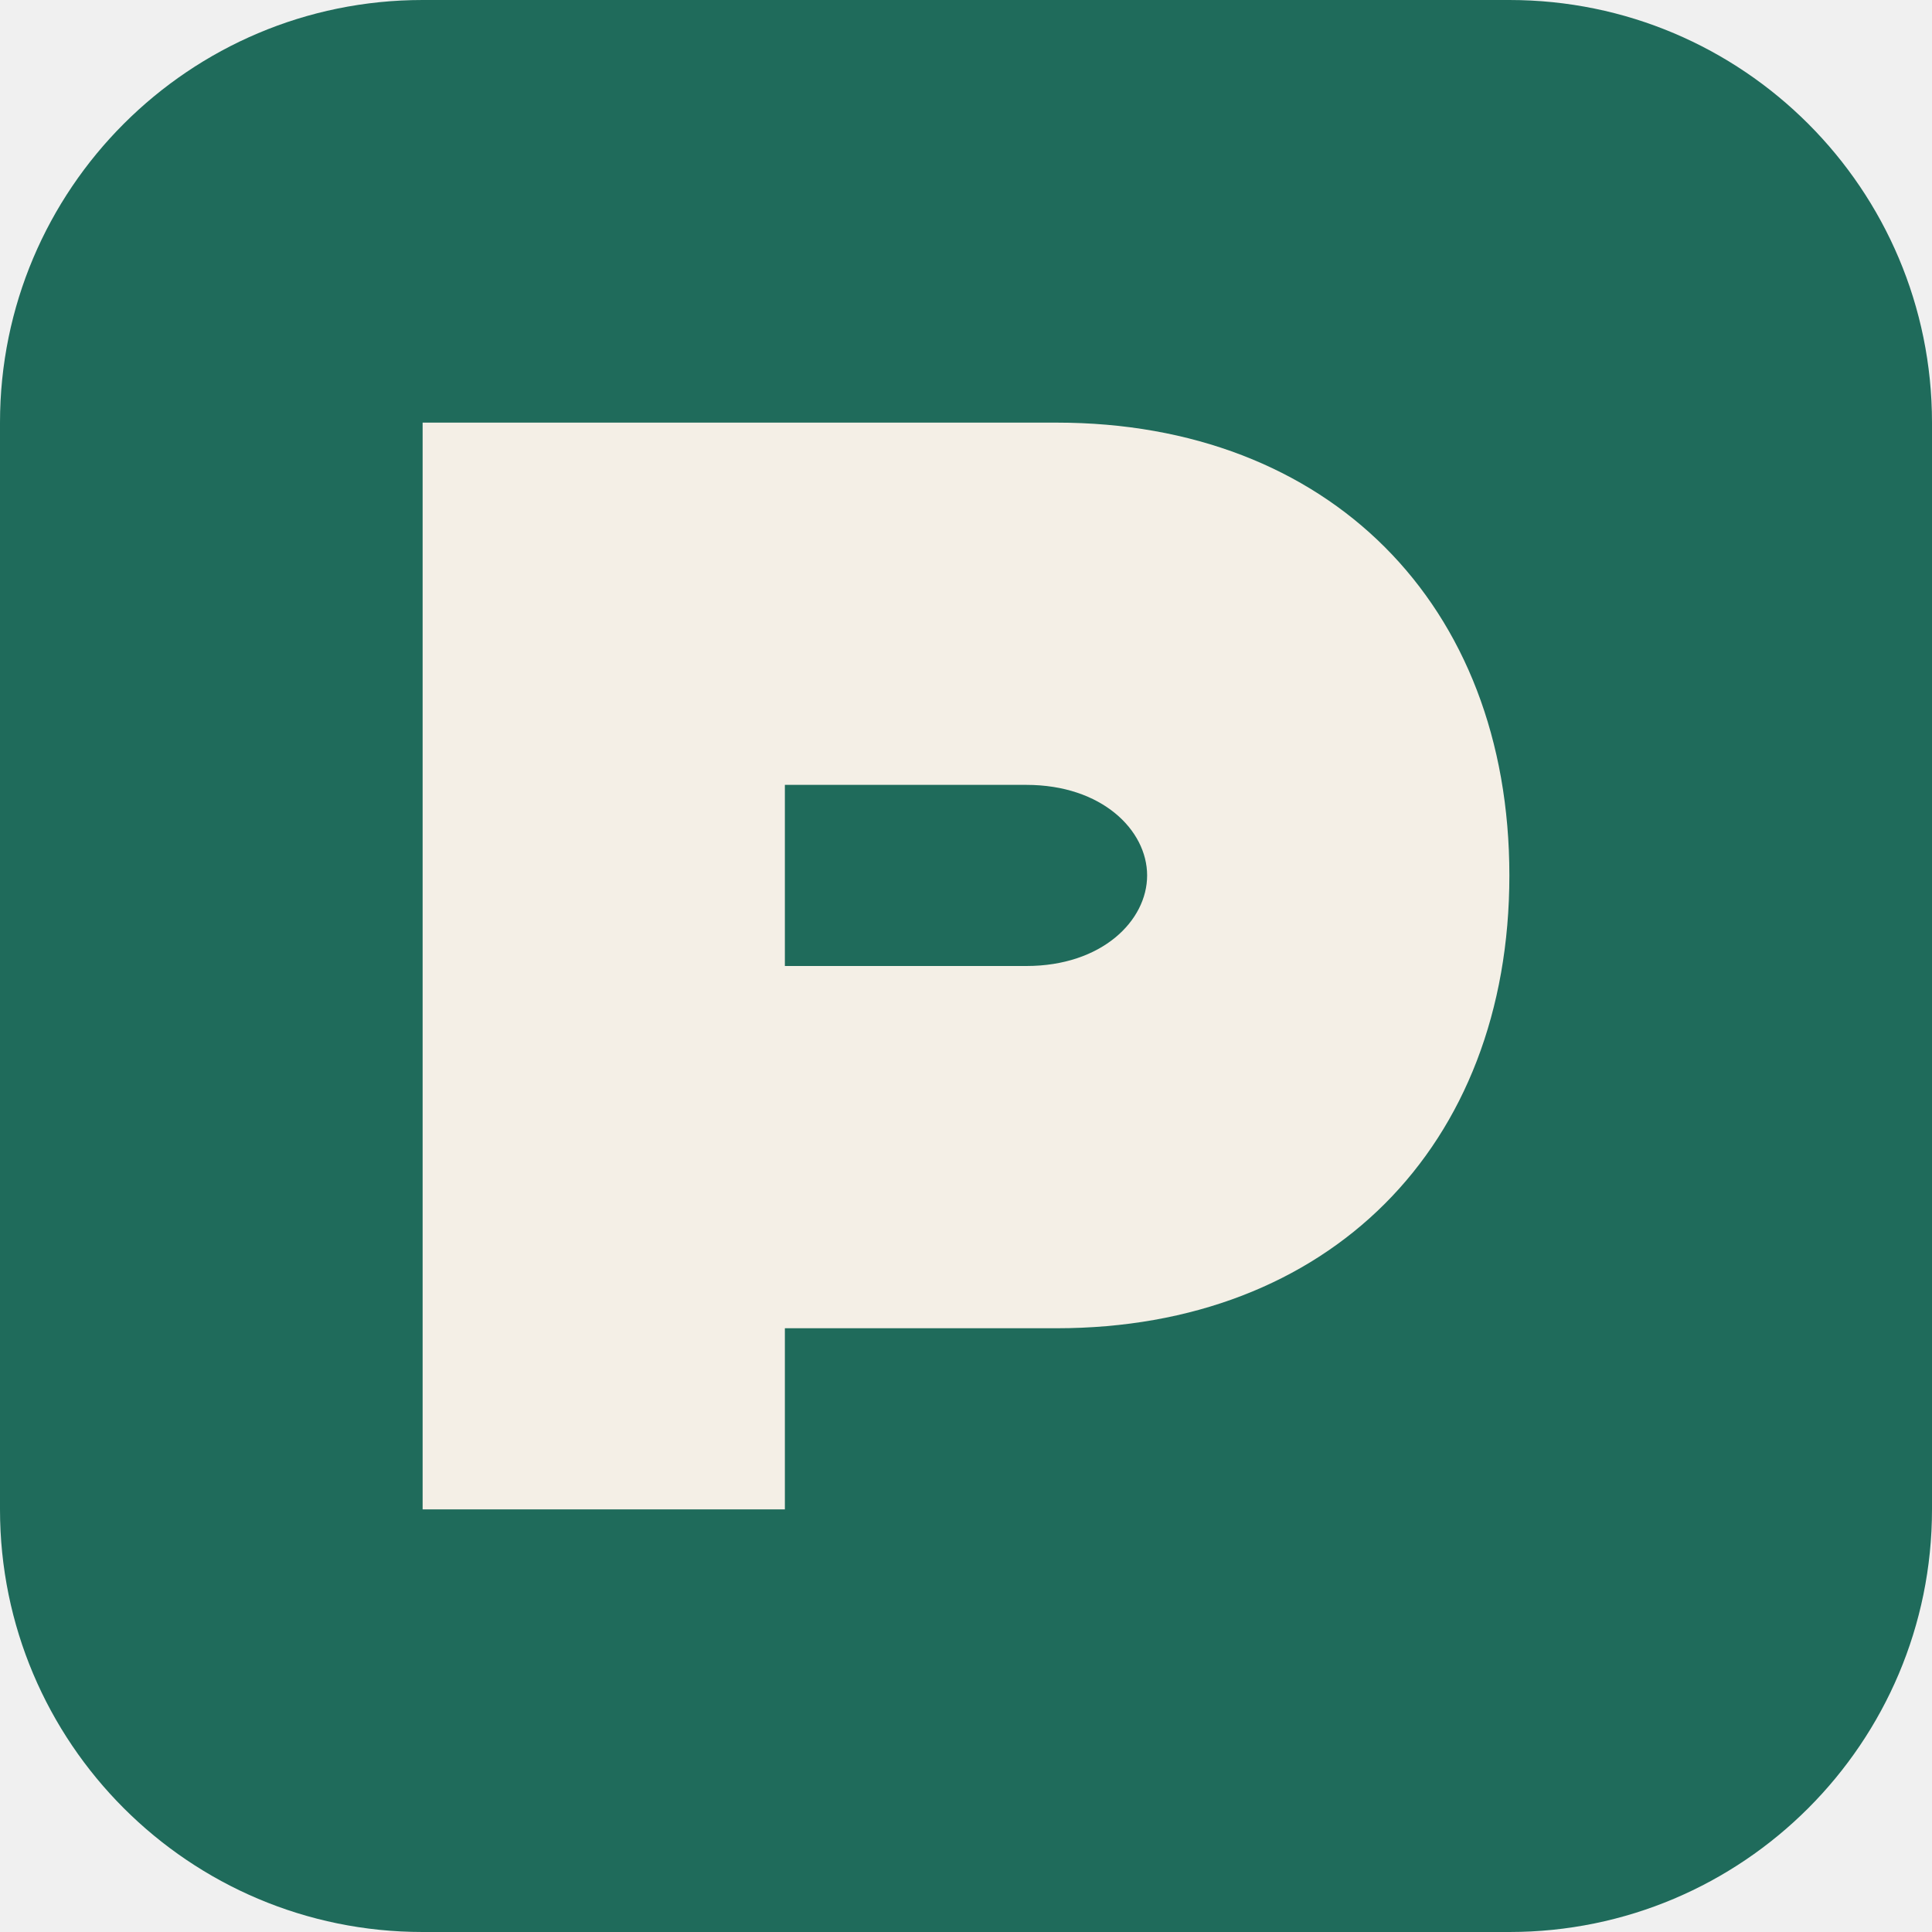
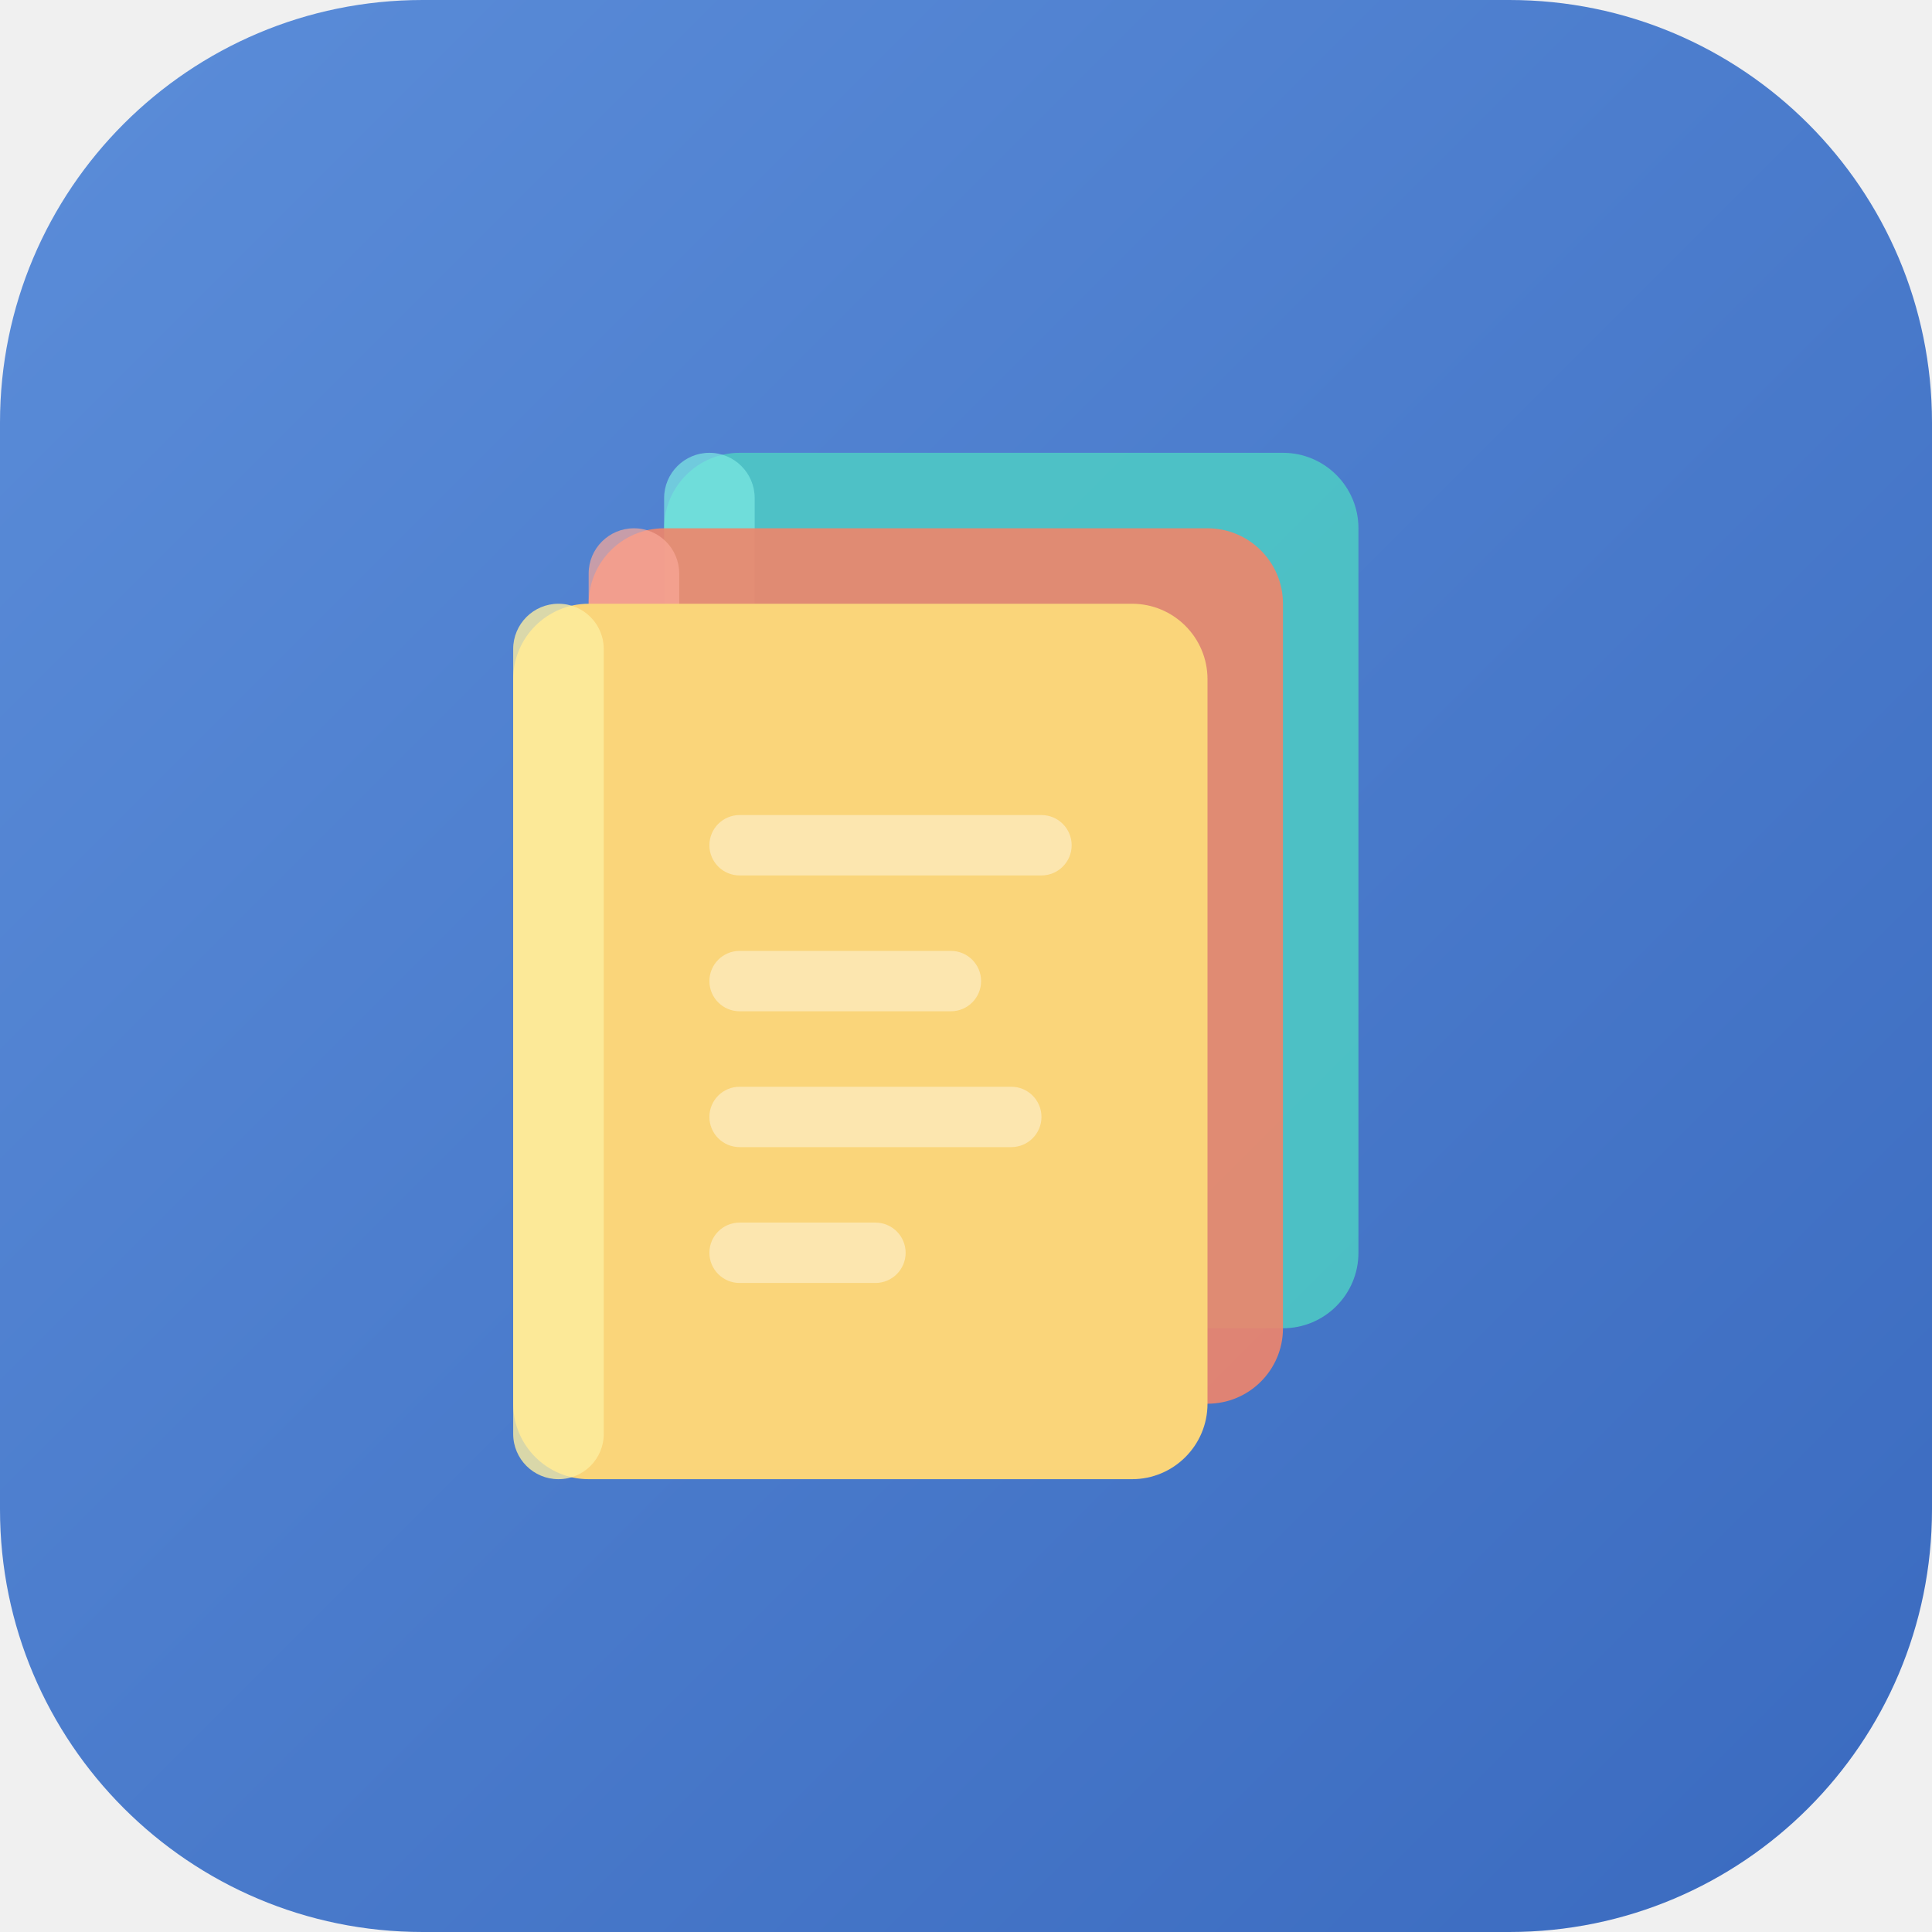
<svg xmlns="http://www.w3.org/2000/svg" viewBox="0 0 128 128">
-   <rect width="128" height="128" rx="28" fill="#1f6b5b" />
-   <path d="M28 28h42c18 0 30 12 30 30s-12 30-30 30H52v12H28V28zm24 24v12h16c5 0 8-3 8-6s-3-6-8-6H52z" fill="#f4efe6" />
+   <defs>
+     <linearGradient id="bg" x1="0" y1="0" x2="128" y2="128" gradientUnits="userSpaceOnUse">
+       <stop offset="0" stop-color="#5b8dd9" />
+       <stop offset="1" stop-color="#3a6abf" />
+     </linearGradient>
+   </defs>
+   <rect width="128" height="128" rx="28" fill="url(#bg)" />
+   <rect x="44" y="30" width="46" height="58" rx="5" fill="#4ecdc4" opacity=".85" />
+   <rect x="44" y="30" width="6" height="58" rx="3" fill="#7ee8e2" opacity=".7" />
+   <rect x="39" y="35" width="46" height="58" rx="5" fill="#f0856a" opacity=".90" />
+   <rect x="39" y="35" width="6" height="58" rx="3" fill="#faa898" opacity=".7" />
+   <rect x="34" y="40" width="46" height="58" rx="5" fill="#fad57a" />
+   <rect x="34" y="40" width="6" height="58" rx="3" fill="#fdeea0" opacity=".8" />
+   <rect x="47" y="54" width="24" height="4" rx="2" fill="#fff" opacity=".40" />
+   <rect x="47" y="63" width="18" height="4" rx="2" fill="#fff" opacity=".40" />
+   <rect x="47" y="72" width="22" height="4" rx="2" fill="#fff" opacity=".40" />
+   <rect x="47" y="81" width="13" height="4" rx="2" fill="#fff" opacity=".40" />
</svg>
